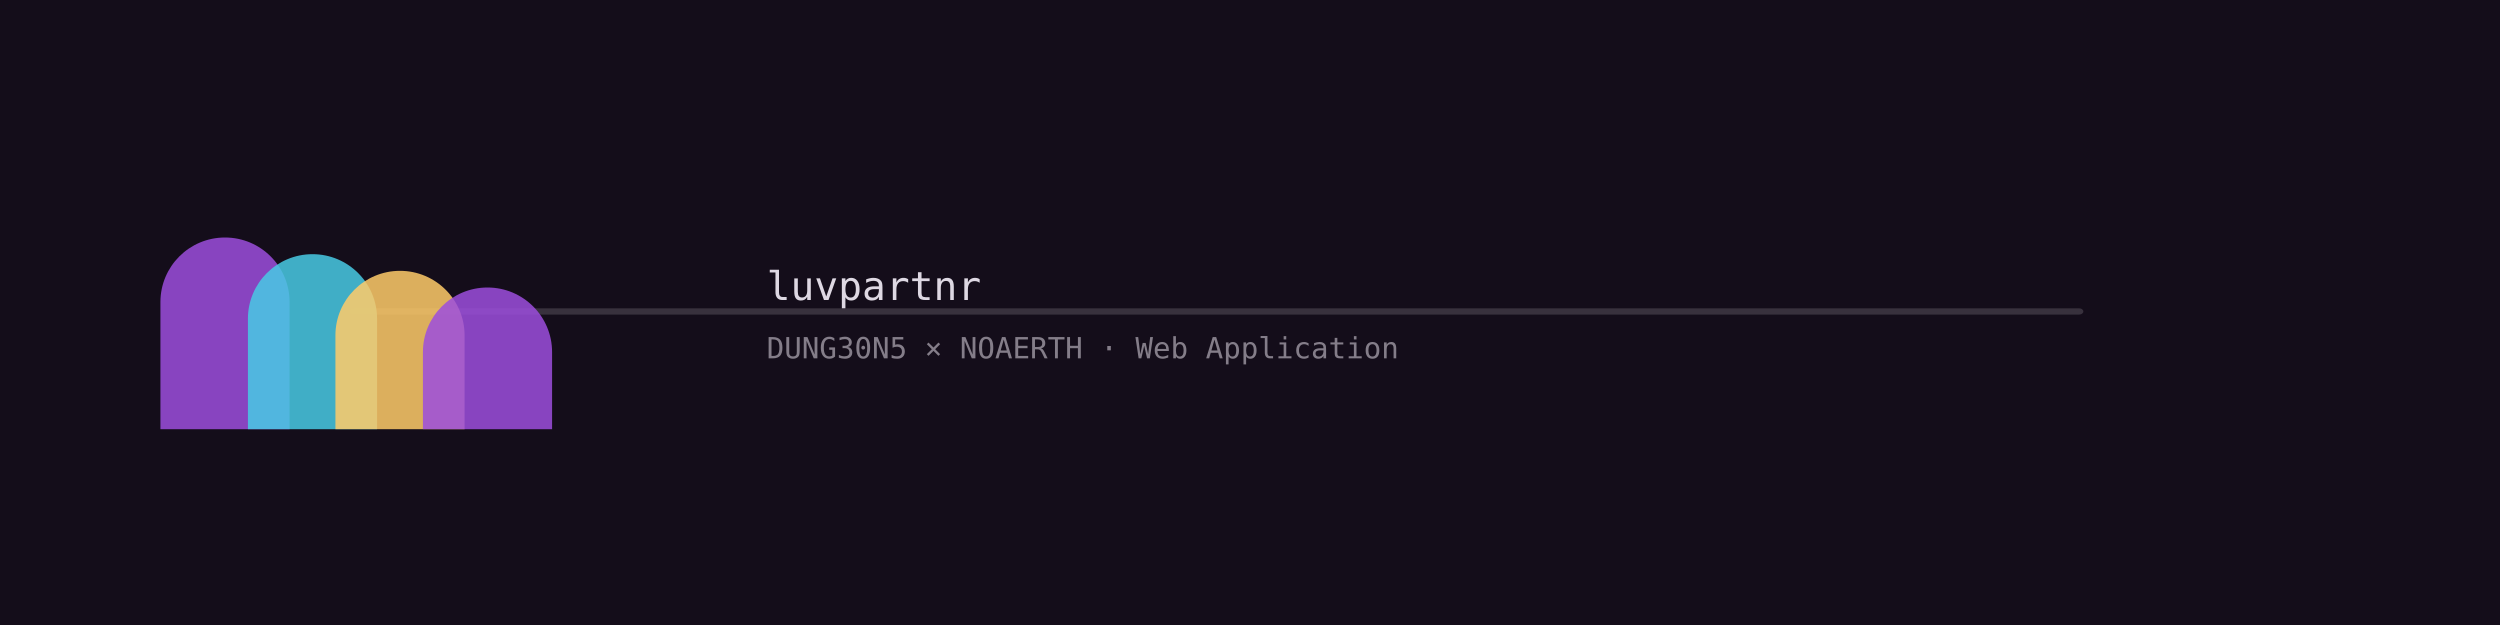
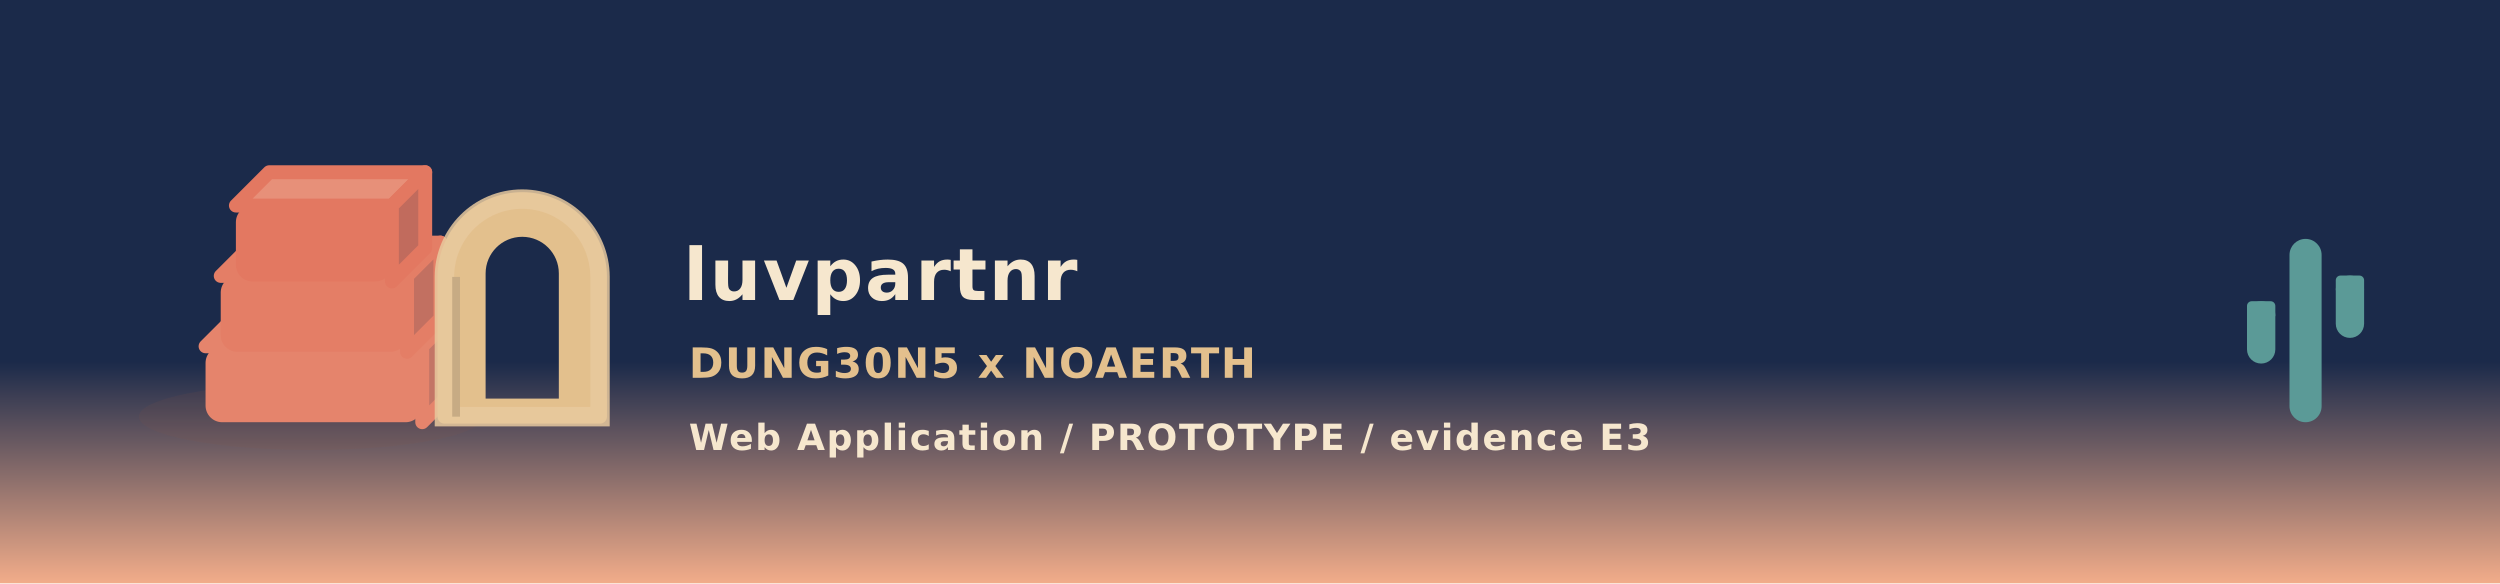
- <svg xmlns="http://www.w3.org/2000/svg" viewBox="0 0 1200 300" width="1200" height="300" role="img" aria-label="luvpartnr identity object">
-   <rect width="1200" height="300" fill="#140d1a" />
-   <defs>
-     <linearGradient id="gft" x1="0" y1="0" x2="1" y2="1">
-       <stop offset="0%" stop-color="#9d4edd" />
-       <stop offset="100%" stop-color="#48cae4" />
-     </linearGradient>
-   </defs>
-   <rect x="168.00" y="148.00" width="832.00" height="3.00" rx="2.00" fill="rgba(244,238,248,0.160)" opacity="1.00" />
-   <path d="M77.00,206.00 L77.00,145.00 A31.00,31.00 0 0 1 139.00,145.00 L139.00,206.00 Z" fill="rgba(157,78,221,0.850)" opacity="1.00" />
-   <path d="M119.00,206.00 L119.00,153.00 A31.00,31.00 0 0 1 181.00,153.00 L181.00,206.00 Z" fill="rgba(72,202,228,0.850)" opacity="1.00" />
-   <path d="M161.00,206.00 L161.00,161.00 A31.00,31.00 0 0 1 223.00,161.00 L223.00,206.00 Z" fill="rgba(255,203,105,0.850)" opacity="1.00" />
-   <path d="M203.00,206.00 L203.00,169.00 A31.00,31.00 0 0 1 265.00,169.00 L265.00,206.00 Z" fill="rgba(157,78,221,0.850)" opacity="1.00" />
-   <text x="368" y="144" font-family="ui-monospace,Menlo,monospace" font-size="19" fill="rgba(244,238,248,0.900)">luvpartnr</text>
-   <text x="368" y="172" font-family="ui-monospace,Menlo,monospace" font-size="14" fill="rgba(244,238,248,0.500)">DUNG30N5 × NOAERTH · Web Application</text>
+ <svg xmlns="http://www.w3.org/2000/svg" width="900" height="210" viewBox="0 0 900 210" role="img" aria-label="luvpartnr - identity object">
+   <linearGradient id="skyf" x1="0" y1="0" x2="0" y2="1">
+     <stop offset="0" stop-color="#1b2a4a" />
+     <stop offset="0.62" stop-color="#1b2a4a" />
+     <stop offset="1" stop-color="#f3ad8a" />
+   </linearGradient>
+   <rect width="900" height="210" fill="url(#skyf)" />
+   <rect x="0" y="352" width="900" height="-142" fill="#e3c08d" />
+   <rect x="0" y="352" width="900" height="3" fill="#e6c596" />
+   <ellipse cx="112" cy="150" rx="62" ry="12" fill="rgba(138,90,68,0.11)" />
+   <path d="M74,124.67 L152,124.67 L164,112.67 L86,112.67 Z" fill="#e99a82" stroke="#e5846c" stroke-width="5" stroke-linejoin="round" />
+   <path d="M152,124.67 L164,112.67 L164,140 L152,152 Z" fill="#c37566" stroke="#e5846c" stroke-width="5" stroke-linejoin="round" />
+   <rect x="74" y="124.67" width="78" height="27.33" rx="6" fill="#e5846c" />
+   <path d="M79.46,99.33 L146.54,99.33 L158.54,87.33 L91.46,87.33 Z" fill="#e8957d" stroke="#e47e66" stroke-width="5" stroke-linejoin="round" />
+   <path d="M146.54,99.33 L158.54,87.33 L158.54,114.67 L146.54,126.67 Z" fill="#c27061" stroke="#e47e66" stroke-width="5" stroke-linejoin="round" />
+   <rect x="79.46" y="99.33" width="67.08" height="27.33" rx="6" fill="#e47e66" />
+   <path d="M84.92,74 L141.08,74 L153.08,62 L96.92,62 Z" fill="#e79079" stroke="#e37861" stroke-width="5" stroke-linejoin="round" />
+   <path d="M141.08,74 L153.08,62 L153.08,89.33 L141.08,101.33 Z" fill="#c16b5d" stroke="#e37861" stroke-width="5" stroke-linejoin="round" />
+   <rect x="84.92" y="74" width="56.16" height="27.33" rx="6" fill="#e37861" />
+   <path d="M160,150 L160,99.68 A28,28 0 0 1 216,99.68 L216,150 Z M172.32,146 L172.32,98.43 A15.68,15.68 0 0 1 203.68,98.43 L203.68,146 Z" fill="#e3c08d" fill-rule="evenodd" stroke="#e3c08d" stroke-width="5" stroke-linejoin="round" />
+   <path d="M160,150 L160,99.68 A28,28 0 0 1 216,99.68 L216,150 Z" fill="none" stroke="#e8c99d" stroke-width="7" stroke-linecap="round" opacity="0.85" />
+   <rect x="162.8" y="99.68" width="2.8" height="50.32" fill="#c7ab84" />
+   <text x="246" y="108" font-family="Verdana,DejaVu Sans,sans-serif" font-size="26" font-weight="700" letter-spacing="0.6" fill="#f6e7ce" text-anchor="start">luvpartnr</text>
+   <text x="248" y="136" font-family="Verdana,DejaVu Sans,sans-serif" font-size="15" font-weight="700" letter-spacing="0.6" fill="#e3c08d" text-anchor="start">DUNG30N5 x NOAERTH</text>
+   <text x="248" y="162" font-family="Verdana,DejaVu Sans,sans-serif" font-size="13" font-weight="700" letter-spacing="0.6" fill="#f6e7ce" text-anchor="start">Web Application  /  PROTOTYPE  /  evidence E3</text>
+   <rect x="824.22" y="86" width="11.56" height="66" rx="5.78" fill="#5b9a97" />
+   <rect x="808.92" y="108.44" width="10.2" height="22.44" rx="5.1" fill="#5b9a97" />
+   <rect x="808.92" y="108.44" width="10.2" height="6.6" rx="1.7" fill="#5b9a97" />
+   <rect x="840.88" y="99.2" width="10.2" height="22.44" rx="5.1" fill="#5b9a97" />
+   <rect x="840.88" y="99.2" width="10.2" height="6.6" rx="1.7" fill="#5b9a97" />
</svg>
